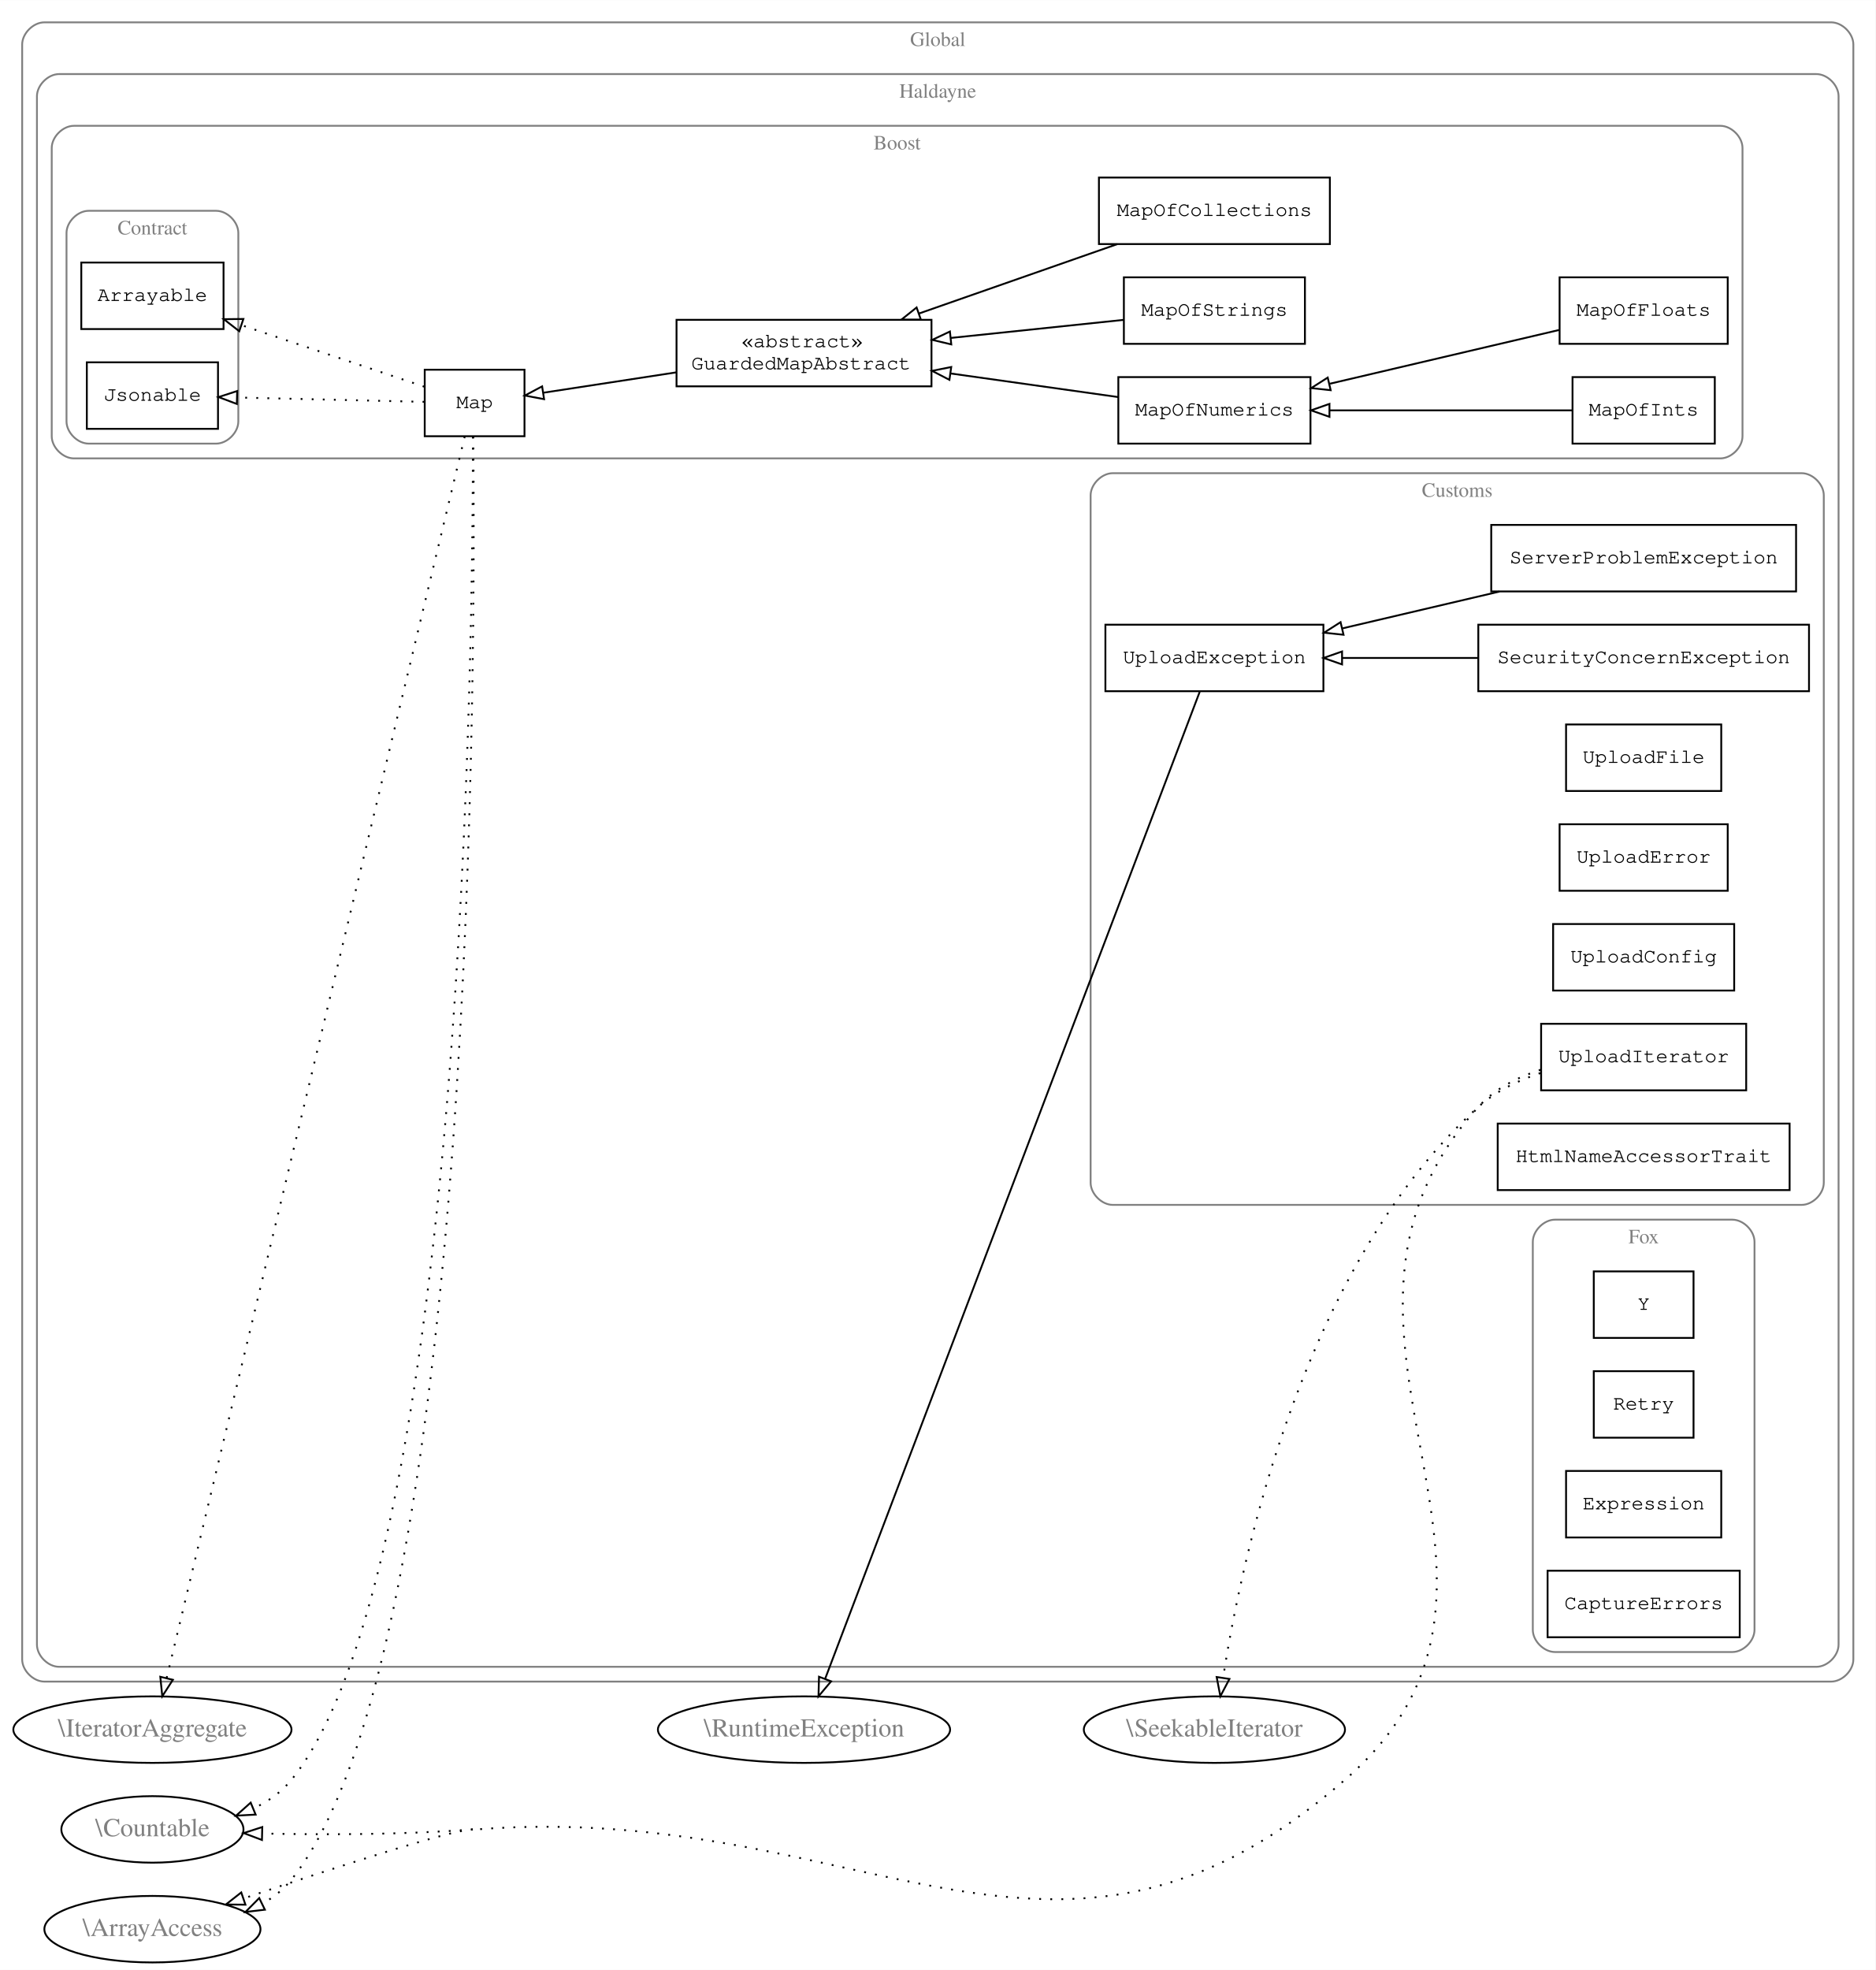
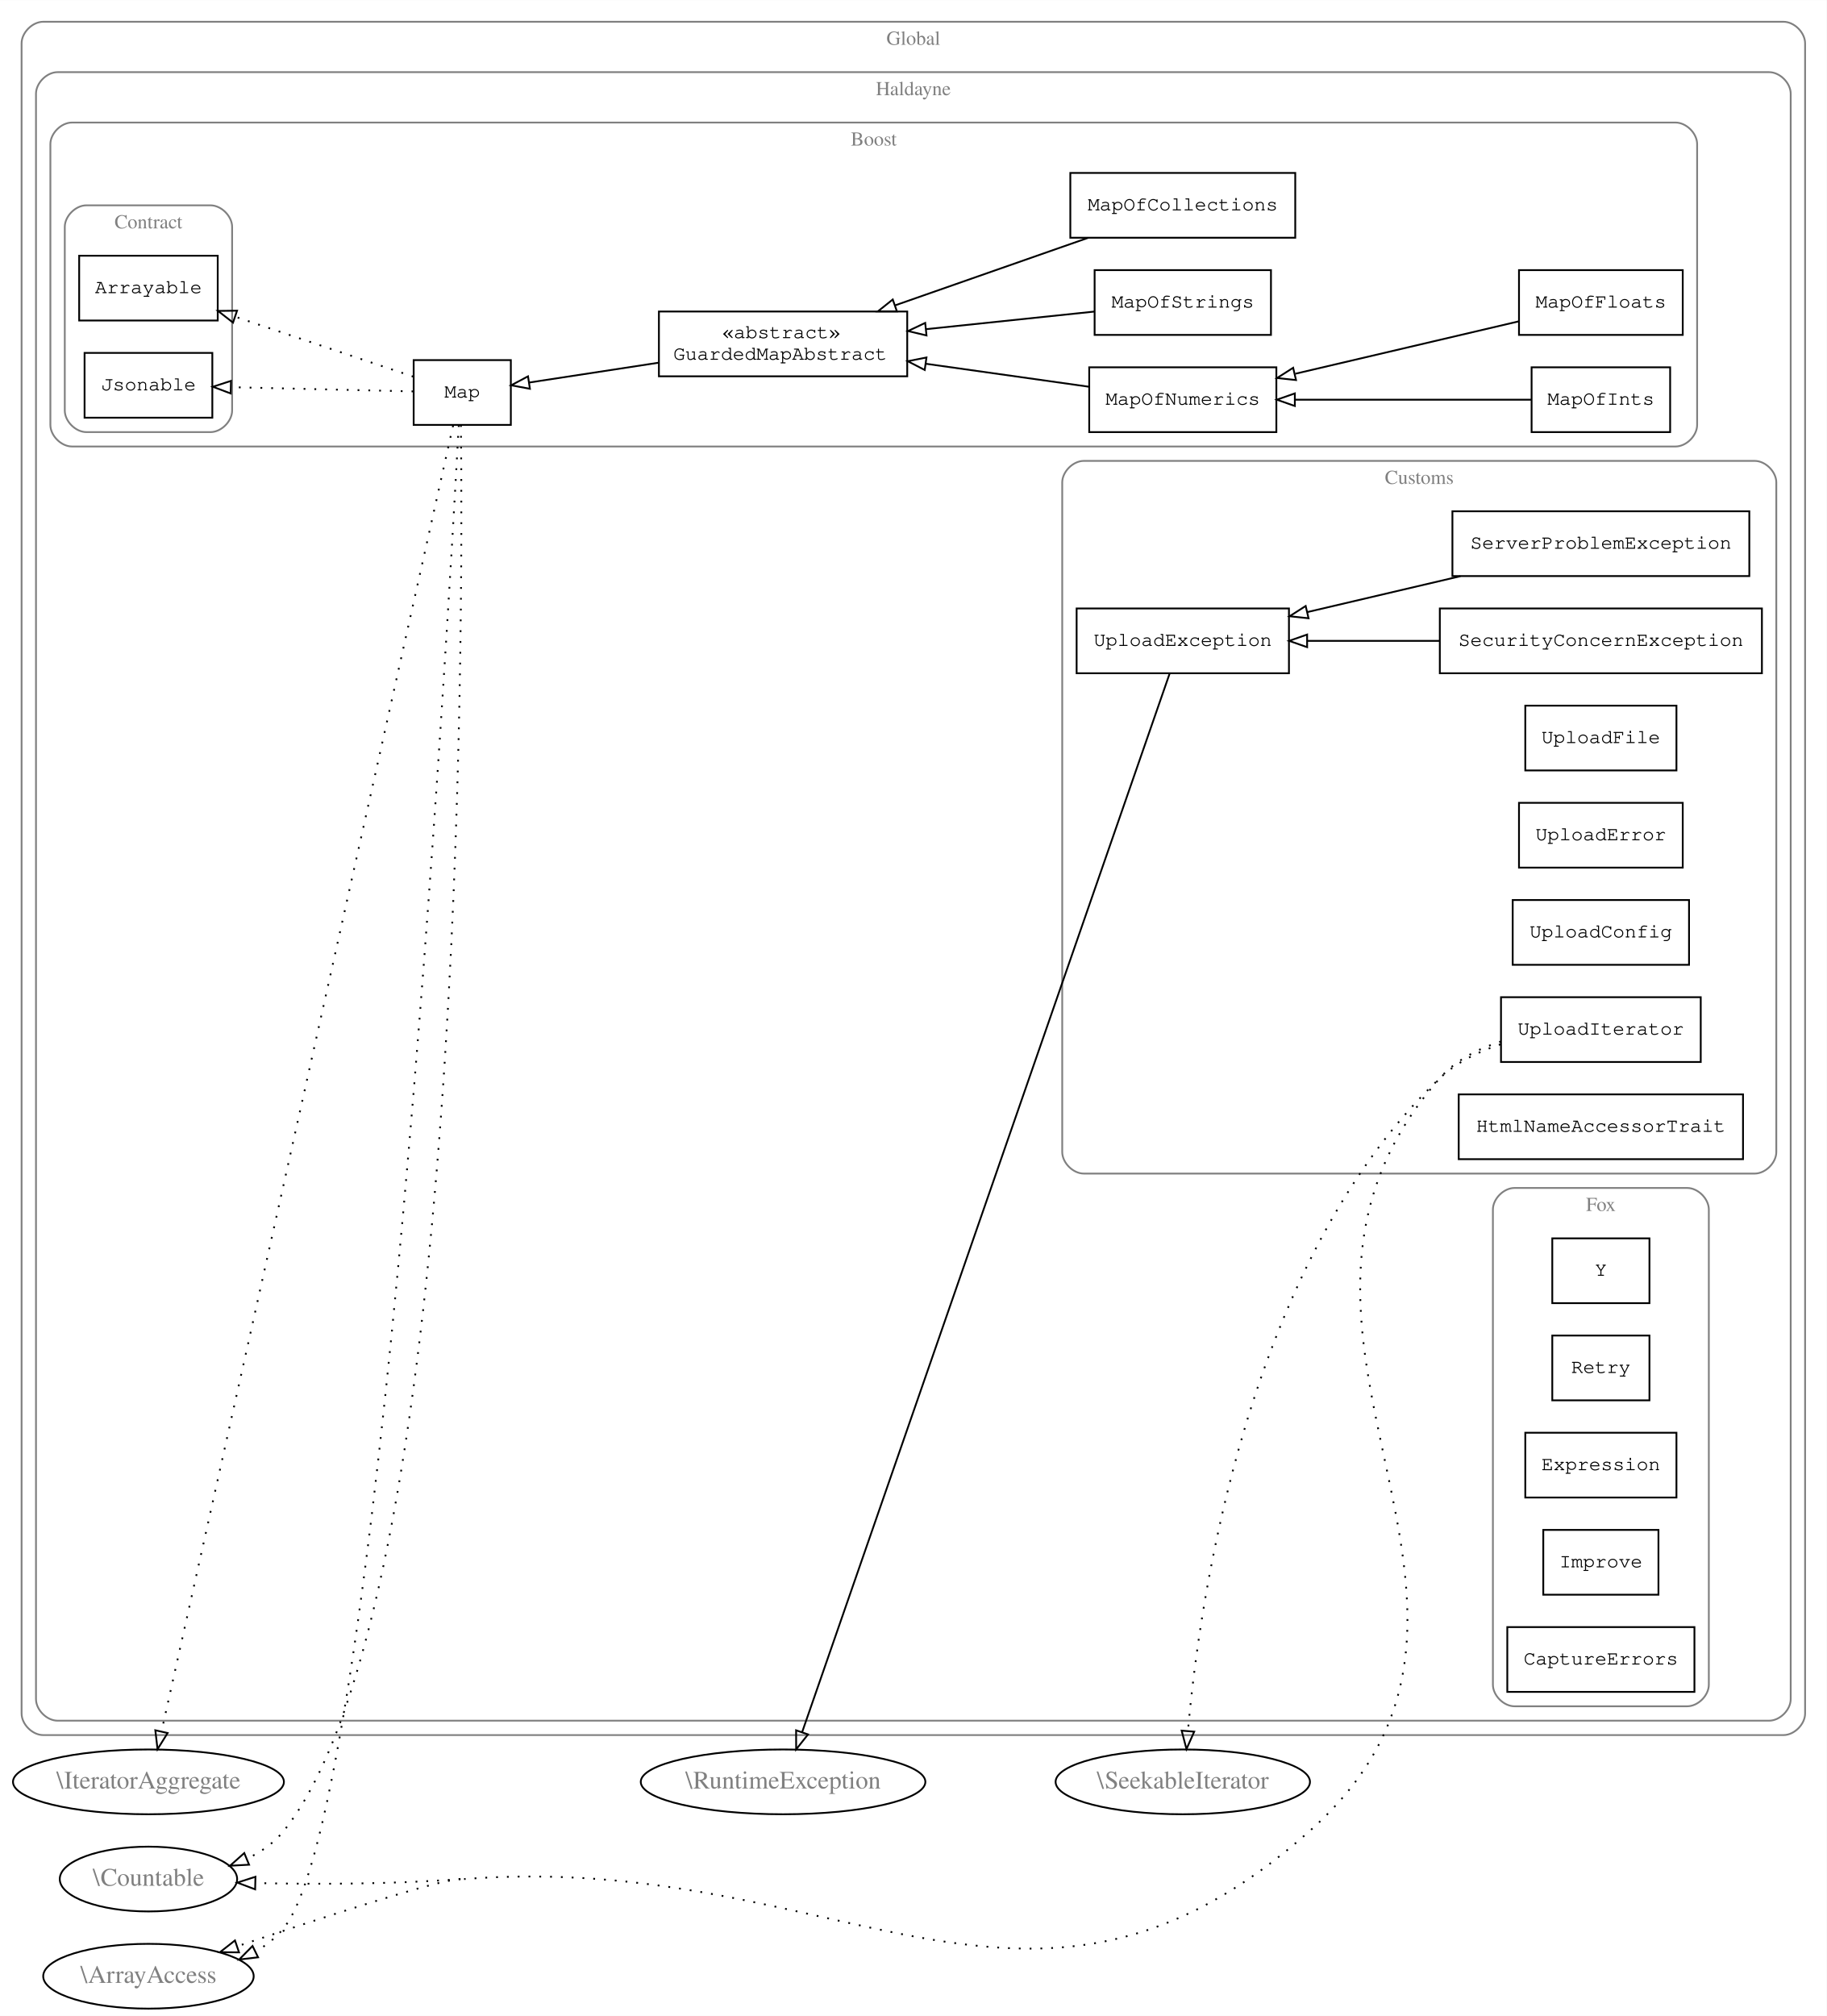
- <svg xmlns="http://www.w3.org/2000/svg" width="1015pt" height="1066pt" viewBox="0.00 0.00 1015.17 1066.00">
-   <g id="graph0" class="graph" transform="scale(1 1) rotate(0) translate(4 1062)">
-     <polygon fill="white" stroke="none" points="-4,4 -4,-1062 1011.17,-1062 1011.17,4 -4,4" />
+ <svg xmlns="http://www.w3.org/2000/svg" width="1015pt" height="1120pt" viewBox="0.00 0.00 1015.17 1120.00">
+   <g id="graph0" class="graph" transform="scale(1 1) rotate(0) translate(4 1116)">
+     <polygon fill="white" stroke="none" points="-4,4 -4,-1116 1011.17,-1116 1011.17,4 -4,4" />
    <g id="clust1" class="cluster">
-       <path fill="none" stroke="gray" d="M20,-152C20,-152 987.167,-152 987.167,-152 993.167,-152 999.167,-158 999.167,-164 999.167,-164 999.167,-1038 999.167,-1038 999.167,-1044 993.167,-1050 987.167,-1050 987.167,-1050 20,-1050 20,-1050 14,-1050 8,-1044 8,-1038 8,-1038 8,-164 8,-164 8,-158 14,-152 20,-152" />
-       <text text-anchor="middle" x="503.583" y="-1037.2" font-family="Times,serif" font-size="11.00" fill="gray">Global</text>
+       <path fill="none" stroke="gray" d="M20,-152C20,-152 987.167,-152 987.167,-152 993.167,-152 999.167,-158 999.167,-164 999.167,-164 999.167,-1092 999.167,-1092 999.167,-1098 993.167,-1104 987.167,-1104 987.167,-1104 20,-1104 20,-1104 14,-1104 8,-1098 8,-1092 8,-1092 8,-164 8,-164 8,-158 14,-152 20,-152" />
+       <text text-anchor="middle" x="503.583" y="-1091.2" font-family="Times,serif" font-size="11.00" fill="gray">Global</text>
    </g>
    <g id="clust2" class="cluster">
-       <path fill="none" stroke="gray" d="M28,-160C28,-160 979.167,-160 979.167,-160 985.167,-160 991.167,-166 991.167,-172 991.167,-172 991.167,-1010 991.167,-1010 991.167,-1016 985.167,-1022 979.167,-1022 979.167,-1022 28,-1022 28,-1022 22,-1022 16,-1016 16,-1010 16,-1010 16,-172 16,-172 16,-166 22,-160 28,-160" />
-       <text text-anchor="middle" x="503.583" y="-1009.2" font-family="Times,serif" font-size="11.00" fill="gray">Haldayne</text>
+       <path fill="none" stroke="gray" d="M28,-160C28,-160 979.167,-160 979.167,-160 985.167,-160 991.167,-166 991.167,-172 991.167,-172 991.167,-1064 991.167,-1064 991.167,-1070 985.167,-1076 979.167,-1076 979.167,-1076 28,-1076 28,-1076 22,-1076 16,-1070 16,-1064 16,-1064 16,-172 16,-172 16,-166 22,-160 28,-160" />
+       <text text-anchor="middle" x="503.583" y="-1063.2" font-family="Times,serif" font-size="11.00" fill="gray">Haldayne</text>
    </g>
    <g id="clust3" class="cluster">
-       <path fill="none" stroke="gray" d="M36,-814C36,-814 927.167,-814 927.167,-814 933.167,-814 939.167,-820 939.167,-826 939.167,-826 939.167,-982 939.167,-982 939.167,-988 933.167,-994 927.167,-994 927.167,-994 36,-994 36,-994 30,-994 24,-988 24,-982 24,-982 24,-826 24,-826 24,-820 30,-814 36,-814" />
-       <text text-anchor="middle" x="481.583" y="-981.2" font-family="Times,serif" font-size="11.00" fill="gray">Boost</text>
+       <path fill="none" stroke="gray" d="M36,-868C36,-868 927.167,-868 927.167,-868 933.167,-868 939.167,-874 939.167,-880 939.167,-880 939.167,-1036 939.167,-1036 939.167,-1042 933.167,-1048 927.167,-1048 927.167,-1048 36,-1048 36,-1048 30,-1048 24,-1042 24,-1036 24,-1036 24,-880 24,-880 24,-874 30,-868 36,-868" />
+       <text text-anchor="middle" x="481.583" y="-1035.2" font-family="Times,serif" font-size="11.00" fill="gray">Boost</text>
    </g>
    <g id="clust4" class="cluster">
-       <path fill="none" stroke="gray" d="M44,-822C44,-822 113,-822 113,-822 119,-822 125,-828 125,-834 125,-834 125,-936 125,-936 125,-942 119,-948 113,-948 113,-948 44,-948 44,-948 38,-948 32,-942 32,-936 32,-936 32,-834 32,-834 32,-828 38,-822 44,-822" />
-       <text text-anchor="middle" x="78.5" y="-935.2" font-family="Times,serif" font-size="11.00" fill="gray">Contract</text>
+       <path fill="none" stroke="gray" d="M44,-876C44,-876 113,-876 113,-876 119,-876 125,-882 125,-888 125,-888 125,-990 125,-990 125,-996 119,-1002 113,-1002 113,-1002 44,-1002 44,-1002 38,-1002 32,-996 32,-990 32,-990 32,-888 32,-888 32,-882 38,-876 44,-876" />
+       <text text-anchor="middle" x="78.5" y="-989.2" font-family="Times,serif" font-size="11.00" fill="gray">Contract</text>
    </g>
    <g id="clust5" class="cluster">
-       <path fill="none" stroke="gray" d="M598.323,-410C598.323,-410 971.167,-410 971.167,-410 977.167,-410 983.167,-416 983.167,-422 983.167,-422 983.167,-794 983.167,-794 983.167,-800 977.167,-806 971.167,-806 971.167,-806 598.323,-806 598.323,-806 592.323,-806 586.323,-800 586.323,-794 586.323,-794 586.323,-422 586.323,-422 586.323,-416 592.323,-410 598.323,-410" />
-       <text text-anchor="middle" x="784.745" y="-793.2" font-family="Times,serif" font-size="11.00" fill="gray">Customs</text>
+       <path fill="none" stroke="gray" d="M598.323,-464C598.323,-464 971.167,-464 971.167,-464 977.167,-464 983.167,-470 983.167,-476 983.167,-476 983.167,-848 983.167,-848 983.167,-854 977.167,-860 971.167,-860 971.167,-860 598.323,-860 598.323,-860 592.323,-860 586.323,-854 586.323,-848 586.323,-848 586.323,-476 586.323,-476 586.323,-470 592.323,-464 598.323,-464" />
+       <text text-anchor="middle" x="784.745" y="-847.2" font-family="Times,serif" font-size="11.00" fill="gray">Customs</text>
    </g>
    <g id="clust6" class="cluster">
-       <path fill="none" stroke="gray" d="M837.667,-168C837.667,-168 933.667,-168 933.667,-168 939.667,-168 945.667,-174 945.667,-180 945.667,-180 945.667,-390 945.667,-390 945.667,-396 939.667,-402 933.667,-402 933.667,-402 837.667,-402 837.667,-402 831.667,-402 825.667,-396 825.667,-390 825.667,-390 825.667,-180 825.667,-180 825.667,-174 831.667,-168 837.667,-168" />
-       <text text-anchor="middle" x="885.667" y="-389.2" font-family="Times,serif" font-size="11.00" fill="gray">Fox</text>
+       <path fill="none" stroke="gray" d="M837.667,-168C837.667,-168 933.667,-168 933.667,-168 939.667,-168 945.667,-174 945.667,-180 945.667,-180 945.667,-444 945.667,-444 945.667,-450 939.667,-456 933.667,-456 933.667,-456 837.667,-456 837.667,-456 831.667,-456 825.667,-450 825.667,-444 825.667,-444 825.667,-180 825.667,-180 825.667,-174 831.667,-168 837.667,-168" />
+       <text text-anchor="middle" x="885.667" y="-443.2" font-family="Times,serif" font-size="11.00" fill="gray">Fox</text>
    </g>
    <g id="node1" class="node">
-       <polygon fill="none" stroke="black" points="117,-920 40,-920 40,-884 117,-884 117,-920" />
-       <text text-anchor="middle" x="78.5" y="-899.2" font-family="Courier,monospace" font-size="11.00">Arrayable</text>
+       <polygon fill="none" stroke="black" points="117,-974 40,-974 40,-938 117,-938 117,-974" />
+       <text text-anchor="middle" x="78.5" y="-953.2" font-family="Courier,monospace" font-size="11.00">Arrayable</text>
    </g>
    <g id="node2" class="node">
-       <polygon fill="none" stroke="black" points="114,-866 43,-866 43,-830 114,-830 114,-866" />
-       <text text-anchor="middle" x="78.5" y="-845.2" font-family="Courier,monospace" font-size="11.00">Jsonable</text>
+       <polygon fill="none" stroke="black" points="114,-920 43,-920 43,-884 114,-884 114,-920" />
+       <text text-anchor="middle" x="78.5" y="-899.2" font-family="Courier,monospace" font-size="11.00">Jsonable</text>
    </g>
    <g id="node3" class="node">
-       <polygon fill="none" stroke="black" points="702.323,-912 604.323,-912 604.323,-876 702.323,-876 702.323,-912" />
-       <text text-anchor="middle" x="653.323" y="-891.2" font-family="Courier,monospace" font-size="11.00">MapOfStrings</text>
+       <polygon fill="none" stroke="black" points="702.323,-966 604.323,-966 604.323,-930 702.323,-930 702.323,-966" />
+       <text text-anchor="middle" x="653.323" y="-945.2" font-family="Courier,monospace" font-size="11.00">MapOfStrings</text>
+     </g>
+     <g id="node7" class="node">
+       <polygon fill="none" stroke="black" points="500.186,-943 362.186,-943 362.186,-907 500.186,-907 500.186,-943" />
+       <text text-anchor="start" x="397.186" y="-928.2" font-family="Courier,monospace" font-size="11.00">«abstract»</text>
+       <text text-anchor="start" x="370.186" y="-916.2" font-family="Courier,monospace" font-size="11.00">GuardedMapAbstract</text>
+     </g>
+     <g id="edge1" class="edge">
+       <path fill="none" stroke="black" d="M604.285,-942.981C576.888,-940.118 541.878,-936.461 510.596,-933.192" />
+       <polygon fill="none" stroke="black" points="510.895,-929.705 500.585,-932.146 510.167,-936.667 510.895,-929.705" />
+     </g>
+     <g id="node4" class="node">
+       <polygon fill="none" stroke="black" points="931.167,-966 840.167,-966 840.167,-930 931.167,-930 931.167,-966" />
+       <text text-anchor="middle" x="885.667" y="-945.2" font-family="Courier,monospace" font-size="11.00">MapOfFloats</text>
    </g>
    <g id="node6" class="node">
-       <polygon fill="none" stroke="black" points="500.186,-889 362.186,-889 362.186,-853 500.186,-853 500.186,-889" />
-       <text text-anchor="start" x="397.186" y="-874.2" font-family="Courier,monospace" font-size="11.00">«abstract»</text>
-       <text text-anchor="start" x="370.186" y="-862.2" font-family="Courier,monospace" font-size="11.00">GuardedMapAbstract</text>
-     </g>
-     <g id="edge1" class="edge">
-       <path fill="none" stroke="black" d="M604.285,-888.981C576.888,-886.118 541.878,-882.461 510.596,-879.192" />
-       <polygon fill="none" stroke="black" points="510.895,-875.705 500.585,-878.146 510.167,-882.667 510.895,-875.705" />
-     </g>
-     <g id="node4" class="node">
-       <polygon fill="none" stroke="black" points="931.167,-912 840.167,-912 840.167,-876 931.167,-876 931.167,-912" />
-       <text text-anchor="middle" x="885.667" y="-891.2" font-family="Courier,monospace" font-size="11.00">MapOfFloats</text>
-     </g>
-     <g id="node7" class="node">
-       <polygon fill="none" stroke="black" points="705.323,-858 601.323,-858 601.323,-822 705.323,-822 705.323,-858" />
-       <text text-anchor="middle" x="653.323" y="-837.2" font-family="Courier,monospace" font-size="11.00">MapOfNumerics</text>
+       <polygon fill="none" stroke="black" points="705.323,-912 601.323,-912 601.323,-876 705.323,-876 705.323,-912" />
+       <text text-anchor="middle" x="653.323" y="-891.2" font-family="Courier,monospace" font-size="11.00">MapOfNumerics</text>
    </g>
    <g id="edge4" class="edge">
-       <path fill="none" stroke="black" d="M839.981,-883.524C804.672,-875.247 755.002,-863.602 715.921,-854.441" />
-       <polygon fill="none" stroke="black" points="716.25,-850.923 705.715,-852.048 714.652,-857.738 716.25,-850.923" />
+       <path fill="none" stroke="black" d="M839.981,-937.524C804.672,-929.247 755.002,-917.602 715.921,-908.441" />
+       <polygon fill="none" stroke="black" points="716.25,-904.923 705.715,-906.048 714.652,-911.738 716.25,-904.923" />
    </g>
    <g id="node5" class="node">
-       <polygon fill="none" stroke="black" points="924.167,-858 847.167,-858 847.167,-822 924.167,-822 924.167,-858" />
-       <text text-anchor="middle" x="885.667" y="-837.2" font-family="Courier,monospace" font-size="11.00">MapOfInts</text>
+       <polygon fill="none" stroke="black" points="924.167,-912 847.167,-912 847.167,-876 924.167,-876 924.167,-912" />
+       <text text-anchor="middle" x="885.667" y="-891.2" font-family="Courier,monospace" font-size="11.00">MapOfInts</text>
    </g>
    <g id="edge5" class="edge">
-       <path fill="none" stroke="black" d="M847.145,-840C811.578,-840 757.518,-840 715.68,-840" />
-       <polygon fill="none" stroke="black" points="715.598,-836.5 705.598,-840 715.598,-843.5 715.598,-836.5" />
+       <path fill="none" stroke="black" d="M847.145,-894C811.578,-894 757.518,-894 715.68,-894" />
+       <polygon fill="none" stroke="black" points="715.598,-890.5 705.598,-894 715.598,-897.5 715.598,-890.5" />
+     </g>
+     <g id="edge10" class="edge">
+       <path fill="none" stroke="black" d="M601.266,-901.19C574.335,-904.982 540.713,-909.717 510.56,-913.963" />
+       <polygon fill="none" stroke="black" points="509.896,-910.522 500.482,-915.383 510.872,-917.454 509.896,-910.522" />
    </g>
    <g id="node9" class="node">
-       <polygon fill="none" stroke="black" points="279.893,-862 225.893,-862 225.893,-826 279.893,-826 279.893,-862" />
-       <text text-anchor="middle" x="252.893" y="-841.2" font-family="Courier,monospace" font-size="11.00">Map</text>
-     </g>
-     <g id="edge6" class="edge">
-       <path fill="none" stroke="black" d="M362.027,-860.561C337.492,-856.803 310.776,-852.712 290.038,-849.536" />
-       <polygon fill="none" stroke="black" points="290.493,-846.065 280.078,-848.01 289.433,-852.984 290.493,-846.065" />
+       <polygon fill="none" stroke="black" points="279.893,-916 225.893,-916 225.893,-880 279.893,-880 279.893,-916" />
+       <text text-anchor="middle" x="252.893" y="-895.2" font-family="Courier,monospace" font-size="11.00">Map</text>
    </g>
    <g id="edge11" class="edge">
-       <path fill="none" stroke="black" d="M601.266,-847.19C574.335,-850.982 540.713,-855.717 510.56,-859.963" />
-       <polygon fill="none" stroke="black" points="509.896,-856.522 500.482,-861.383 510.872,-863.454 509.896,-856.522" />
+       <path fill="none" stroke="black" d="M362.027,-914.561C337.492,-910.803 310.776,-906.712 290.038,-903.536" />
+       <polygon fill="none" stroke="black" points="290.493,-900.065 280.078,-902.01 289.433,-906.984 290.493,-900.065" />
    </g>
    <g id="node8" class="node">
-       <polygon fill="none" stroke="black" points="715.823,-966 590.823,-966 590.823,-930 715.823,-930 715.823,-966" />
-       <text text-anchor="middle" x="653.323" y="-945.2" font-family="Courier,monospace" font-size="11.00">MapOfCollections</text>
+       <polygon fill="none" stroke="black" points="715.823,-1020 590.823,-1020 590.823,-984 715.823,-984 715.823,-1020" />
+       <text text-anchor="middle" x="653.323" y="-999.2" font-family="Courier,monospace" font-size="11.00">MapOfCollections</text>
    </g>
    <g id="edge12" class="edge">
-       <path fill="none" stroke="black" d="M600.711,-929.947C568.672,-918.74 527.324,-904.277 493.603,-892.482" />
-       <polygon fill="none" stroke="black" points="494.451,-889.071 483.856,-889.073 492.14,-895.679 494.451,-889.071" />
+       <path fill="none" stroke="black" d="M600.711,-983.947C568.672,-972.74 527.324,-958.277 493.603,-946.482" />
+       <polygon fill="none" stroke="black" points="494.451,-943.071 483.856,-943.073 492.14,-949.679 494.451,-943.071" />
    </g>
    <g id="edge14" class="edge">
-       <path fill="none" stroke="black" stroke-dasharray="1,5" d="M225.71,-852.809C199.504,-861.626 158.606,-875.386 126.721,-886.113" />
-       <polygon fill="none" stroke="black" points="125.503,-882.83 117.141,-889.336 127.735,-889.465 125.503,-882.83" />
+       <path fill="none" stroke="black" stroke-dasharray="1,5" d="M225.71,-906.809C199.504,-915.626 158.606,-929.386 126.721,-940.113" />
+       <polygon fill="none" stroke="black" points="125.503,-936.83 117.141,-943.336 127.735,-943.465 125.503,-936.83" />
    </g>
    <g id="edge15" class="edge">
-       <path fill="none" stroke="black" stroke-dasharray="1,5" d="M225.71,-844.608C198.852,-845.231 156.562,-846.212 124.358,-846.959" />
-       <polygon fill="none" stroke="black" points="124.205,-843.462 114.289,-847.193 124.368,-850.46 124.205,-843.462" />
-     </g>
-     <g id="node23" class="node">
+       <path fill="none" stroke="black" stroke-dasharray="1,5" d="M225.71,-898.608C198.852,-899.231 156.562,-900.212 124.358,-900.959" />
+       <polygon fill="none" stroke="black" points="124.205,-897.462 114.289,-901.193 124.368,-904.46 124.205,-897.462" />
+     </g>
+     <g id="node24" class="node">
      <ellipse fill="none" stroke="black" cx="78.5" cy="-18" rx="58.49" ry="18" />
      <text text-anchor="middle" x="78.5" y="-14.3" font-family="Times,serif" font-size="14.00" fill="gray">\ArrayAccess</text>
    </g>
    <g id="edge16" class="edge">
-       <path fill="none" stroke="black" stroke-dasharray="1,5" d="M252.152,-825.896C253.325,-719.043 254.318,-171.15 153.893,-45 149.581,-39.583 144.084,-35.253 138.036,-31.791" />
-       <polygon fill="none" stroke="black" points="139.376,-28.551 128.854,-27.315 136.309,-34.843 139.376,-28.551" />
-     </g>
-     <g id="node25" class="node">
+       <path fill="none" stroke="black" stroke-dasharray="1,5" d="M250.945,-879.855C244.666,-762.46 207.655,-113.066 153.893,-45 149.602,-39.567 144.118,-35.226 138.076,-31.759" />
+       <polygon fill="none" stroke="black" points="139.422,-28.521 128.9,-27.278 136.35,-34.811 139.422,-28.521" />
+     </g>
+     <g id="node26" class="node">
      <ellipse fill="none" stroke="black" cx="78.5" cy="-72" rx="49.291" ry="18" />
      <text text-anchor="middle" x="78.5" y="-68.3" font-family="Times,serif" font-size="14.00" fill="gray">\Countable</text>
    </g>
    <g id="edge13" class="edge">
-       <path fill="none" stroke="black" stroke-dasharray="1,5" d="M251.974,-825.792C252.072,-723.01 247.741,-215.835 153.893,-99 148.451,-92.225 141.157,-87.149 133.258,-83.347" />
-       <polygon fill="none" stroke="black" points="134.362,-80.016 123.782,-79.443 131.695,-86.489 134.362,-80.016" />
-     </g>
-     <g id="node26" class="node">
+       <path fill="none" stroke="black" stroke-dasharray="1,5" d="M252.152,-879.896C253.325,-773.043 254.318,-225.15 153.893,-99 148.481,-92.201 141.201,-87.113 133.308,-83.307" />
+       <polygon fill="none" stroke="black" points="134.415,-79.977 123.836,-79.4 131.746,-86.448 134.415,-79.977" />
+     </g>
+     <g id="node27" class="node">
      <ellipse fill="none" stroke="black" cx="78.5" cy="-126" rx="75.287" ry="18" />
      <text text-anchor="middle" x="78.5" y="-122.3" font-family="Times,serif" font-size="14.00" fill="gray">\IteratorAggregate</text>
    </g>
    <g id="edge17" class="edge">
-       <path fill="none" stroke="black" stroke-dasharray="1,5" d="M247.546,-825.892C224.279,-728.989 114.481,-271.694 86.172,-153.788" />
-       <polygon fill="none" stroke="black" points="89.574,-152.965 83.836,-144.059 82.767,-154.599 89.574,-152.965" />
+       <path fill="none" stroke="black" stroke-dasharray="1,5" d="M247.802,-879.678C224.987,-777.508 113.505,-278.279 85.761,-154.039" />
+       <polygon fill="none" stroke="black" points="89.148,-153.147 83.553,-144.151 82.317,-154.673 89.148,-153.147" />
    </g>
    <g id="node10" class="node">
-       <polygon fill="none" stroke="black" points="712.323,-724 594.323,-724 594.323,-688 712.323,-688 712.323,-724" />
-       <text text-anchor="middle" x="653.323" y="-703.2" font-family="Courier,monospace" font-size="11.00">UploadException</text>
-     </g>
-     <g id="node22" class="node">
+       <polygon fill="none" stroke="black" points="712.323,-778 594.323,-778 594.323,-742 712.323,-742 712.323,-778" />
+       <text text-anchor="middle" x="653.323" y="-757.2" font-family="Courier,monospace" font-size="11.00">UploadException</text>
+     </g>
+     <g id="node23" class="node">
      <ellipse fill="none" stroke="black" cx="431.186" cy="-126" rx="79.087" ry="18" />
      <text text-anchor="middle" x="431.186" y="-122.3" font-family="Times,serif" font-size="14.00" fill="gray">\RuntimeException</text>
    </g>
    <g id="edge2" class="edge">
-       <path fill="none" stroke="black" d="M645.371,-687.684C613.469,-603.631 481.01,-254.637 442.643,-153.55" />
-       <polygon fill="none" stroke="black" points="445.851,-152.14 439.031,-144.033 439.307,-154.624 445.851,-152.14" />
+       <path fill="none" stroke="black" d="M645.972,-741.709C614.933,-652.316 479.179,-261.34 441.764,-153.585" />
+       <polygon fill="none" stroke="black" points="445.044,-152.36 438.457,-144.061 438.431,-154.656 445.044,-152.36" />
    </g>
    <g id="node11" class="node">
-       <polygon fill="none" stroke="black" points="968.167,-778 803.167,-778 803.167,-742 968.167,-742 968.167,-778" />
-       <text text-anchor="middle" x="885.667" y="-757.2" font-family="Courier,monospace" font-size="11.00">ServerProblemException</text>
+       <polygon fill="none" stroke="black" points="968.167,-832 803.167,-832 803.167,-796 968.167,-796 968.167,-832" />
+       <text text-anchor="middle" x="885.667" y="-811.2" font-family="Courier,monospace" font-size="11.00">ServerProblemException</text>
    </g>
    <g id="edge3" class="edge">
-       <path fill="none" stroke="black" d="M807.645,-741.944C780.16,-735.5 749.407,-728.291 722.7,-722.03" />
-       <polygon fill="none" stroke="black" points="723.212,-718.555 712.677,-719.68 721.614,-725.37 723.212,-718.555" />
+       <path fill="none" stroke="black" d="M807.645,-795.944C780.16,-789.5 749.407,-782.291 722.7,-776.03" />
+       <polygon fill="none" stroke="black" points="723.212,-772.555 712.677,-773.68 721.614,-779.37 723.212,-772.555" />
    </g>
    <g id="node12" class="node">
-       <polygon fill="none" stroke="black" points="975.167,-724 796.167,-724 796.167,-688 975.167,-688 975.167,-724" />
-       <text text-anchor="middle" x="885.667" y="-703.2" font-family="Courier,monospace" font-size="11.00">SecurityConcernException</text>
+       <polygon fill="none" stroke="black" points="975.167,-778 796.167,-778 796.167,-742 975.167,-742 975.167,-778" />
+       <text text-anchor="middle" x="885.667" y="-757.2" font-family="Courier,monospace" font-size="11.00">SecurityConcernException</text>
+     </g>
+     <g id="edge6" class="edge">
+       <path fill="none" stroke="black" d="M795.939,-760C771.541,-760 745.469,-760 722.432,-760" />
+       <polygon fill="none" stroke="black" points="722.419,-756.5 712.419,-760 722.419,-763.5 722.419,-756.5" />
+     </g>
+     <g id="node13" class="node">
+       <polygon fill="none" stroke="black" points="927.667,-724 843.667,-724 843.667,-688 927.667,-688 927.667,-724" />
+       <text text-anchor="middle" x="885.667" y="-703.2" font-family="Courier,monospace" font-size="11.00">UploadFile</text>
+     </g>
+     <g id="node14" class="node">
+       <polygon fill="none" stroke="black" points="931.167,-670 840.167,-670 840.167,-634 931.167,-634 931.167,-670" />
+       <text text-anchor="middle" x="885.667" y="-649.2" font-family="Courier,monospace" font-size="11.00">UploadError</text>
+     </g>
+     <g id="node15" class="node">
+       <polygon fill="none" stroke="black" points="934.667,-616 836.667,-616 836.667,-580 934.667,-580 934.667,-616" />
+       <text text-anchor="middle" x="885.667" y="-595.2" font-family="Courier,monospace" font-size="11.00">UploadConfig</text>
+     </g>
+     <g id="node16" class="node">
+       <polygon fill="none" stroke="black" points="941.167,-562 830.167,-562 830.167,-526 941.167,-526 941.167,-562" />
+       <text text-anchor="middle" x="885.667" y="-541.2" font-family="Courier,monospace" font-size="11.00">UploadIterator</text>
    </g>
    <g id="edge7" class="edge">
-       <path fill="none" stroke="black" d="M795.939,-706C771.541,-706 745.469,-706 722.432,-706" />
-       <polygon fill="none" stroke="black" points="722.419,-702.5 712.419,-706 722.419,-709.5 722.419,-702.5" />
-     </g>
-     <g id="node13" class="node">
-       <polygon fill="none" stroke="black" points="927.667,-670 843.667,-670 843.667,-634 927.667,-634 927.667,-670" />
-       <text text-anchor="middle" x="885.667" y="-649.2" font-family="Courier,monospace" font-size="11.00">UploadFile</text>
-     </g>
-     <g id="node14" class="node">
-       <polygon fill="none" stroke="black" points="931.167,-616 840.167,-616 840.167,-580 931.167,-580 931.167,-616" />
-       <text text-anchor="middle" x="885.667" y="-595.2" font-family="Courier,monospace" font-size="11.00">UploadError</text>
-     </g>
-     <g id="node15" class="node">
-       <polygon fill="none" stroke="black" points="934.667,-562 836.667,-562 836.667,-526 934.667,-526 934.667,-562" />
-       <text text-anchor="middle" x="885.667" y="-541.2" font-family="Courier,monospace" font-size="11.00">UploadConfig</text>
-     </g>
-     <g id="node16" class="node">
-       <polygon fill="none" stroke="black" points="941.167,-508 830.167,-508 830.167,-472 941.167,-472 941.167,-508" />
-       <text text-anchor="middle" x="885.667" y="-487.2" font-family="Courier,monospace" font-size="11.00">UploadIterator</text>
-     </g>
-     <g id="edge8" class="edge">
-       <path fill="none" stroke="black" stroke-dasharray="1,5" d="M829.832,-483.079C817.254,-479.054 805,-472.772 796.167,-463 685.581,-340.661 848.536,-207.298 724.167,-99 566.281,38.483 462.631,-88.063 253.893,-72" />
+       <path fill="none" stroke="black" stroke-dasharray="1,5" d="M830.124,-537.375C817.387,-533.355 804.984,-527.001 796.167,-517 671.492,-375.602 864.795,-224.543 724.167,-99 567.992,40.423 462.631,-88.063 253.893,-72" />
      <path fill="none" stroke="black" stroke-dasharray="1,5" d="M251.893,-72C239.271,-71.63 174.306,-50.356 127.849,-34.624" />
      <polygon fill="none" stroke="black" points="128.837,-31.263 118.242,-31.361 126.585,-37.891 128.837,-31.263" />
    </g>
-     <g id="node24" class="node">
+     <g id="node25" class="node">
      <ellipse fill="none" stroke="black" cx="653.323" cy="-126" rx="70.688" ry="18" />
      <text text-anchor="middle" x="653.323" y="-122.3" font-family="Times,serif" font-size="14.00" fill="gray">\SeekableIterator</text>
    </g>
+     <g id="edge8" class="edge">
+       <path fill="none" stroke="black" stroke-dasharray="1,5" d="M829.908,-535.809C817.624,-531.803 805.486,-525.848 796.167,-517 688.824,-415.088 662.441,-225.702 656.188,-154.259" />
+       <polygon fill="none" stroke="black" points="659.671,-153.902 655.376,-144.217 652.694,-154.466 659.671,-153.902" />
+     </g>
    <g id="edge9" class="edge">
-       <path fill="none" stroke="black" stroke-dasharray="1,5" d="M829.759,-481.321C817.621,-477.329 805.587,-471.503 796.167,-463 701.509,-377.561 668.067,-218.707 658.054,-154.26" />
-       <polygon fill="none" stroke="black" points="661.47,-153.435 656.544,-144.055 654.546,-154.46 661.47,-153.435" />
-     </g>
-     <g id="edge10" class="edge">
      <path fill="none" stroke="black" stroke-dasharray="1,5" d="M251.893,-72C214.032,-69.087 171.355,-69.061 137.936,-69.776" />
      <polygon fill="none" stroke="black" points="137.789,-66.279 127.877,-70.02 137.959,-73.277 137.789,-66.279" />
    </g>
    <g id="node17" class="node">
-       <polygon fill="none" stroke="black" points="964.667,-454 806.667,-454 806.667,-418 964.667,-418 964.667,-454" />
-       <text text-anchor="middle" x="885.667" y="-433.2" font-family="Courier,monospace" font-size="11.00">HtmlNameAccessorTrait</text>
+       <polygon fill="none" stroke="black" points="964.667,-508 806.667,-508 806.667,-472 964.667,-472 964.667,-508" />
+       <text text-anchor="middle" x="885.667" y="-487.2" font-family="Courier,monospace" font-size="11.00">HtmlNameAccessorTrait</text>
    </g>
    <g id="node18" class="node">
+       <polygon fill="none" stroke="black" points="912.667,-428 858.667,-428 858.667,-392 912.667,-392 912.667,-428" />
+       <text text-anchor="middle" x="885.667" y="-407.2" font-family="Courier,monospace" font-size="11.00">Y</text>
+     </g>
+     <g id="node19" class="node">
      <polygon fill="none" stroke="black" points="912.667,-374 858.667,-374 858.667,-338 912.667,-338 912.667,-374" />
-       <text text-anchor="middle" x="885.667" y="-353.2" font-family="Courier,monospace" font-size="11.00">Y</text>
-     </g>
-     <g id="node19" class="node">
-       <polygon fill="none" stroke="black" points="912.667,-320 858.667,-320 858.667,-284 912.667,-284 912.667,-320" />
-       <text text-anchor="middle" x="885.667" y="-299.2" font-family="Courier,monospace" font-size="11.00">Retry</text>
+       <text text-anchor="middle" x="885.667" y="-353.2" font-family="Courier,monospace" font-size="11.00">Retry</text>
    </g>
    <g id="node20" class="node">
-       <polygon fill="none" stroke="black" points="927.667,-266 843.667,-266 843.667,-230 927.667,-230 927.667,-266" />
-       <text text-anchor="middle" x="885.667" y="-245.2" font-family="Courier,monospace" font-size="11.00">Expression</text>
+       <polygon fill="none" stroke="black" points="927.667,-320 843.667,-320 843.667,-284 927.667,-284 927.667,-320" />
+       <text text-anchor="middle" x="885.667" y="-299.2" font-family="Courier,monospace" font-size="11.00">Expression</text>
    </g>
    <g id="node21" class="node">
+       <polygon fill="none" stroke="black" points="917.667,-266 853.667,-266 853.667,-230 917.667,-230 917.667,-266" />
+       <text text-anchor="middle" x="885.667" y="-245.2" font-family="Courier,monospace" font-size="11.00">Improve</text>
+     </g>
+     <g id="node22" class="node">
      <polygon fill="none" stroke="black" points="937.667,-212 833.667,-212 833.667,-176 937.667,-176 937.667,-212" />
      <text text-anchor="middle" x="885.667" y="-191.2" font-family="Courier,monospace" font-size="11.00">CaptureErrors</text>
    </g>
  </g>
</svg>
